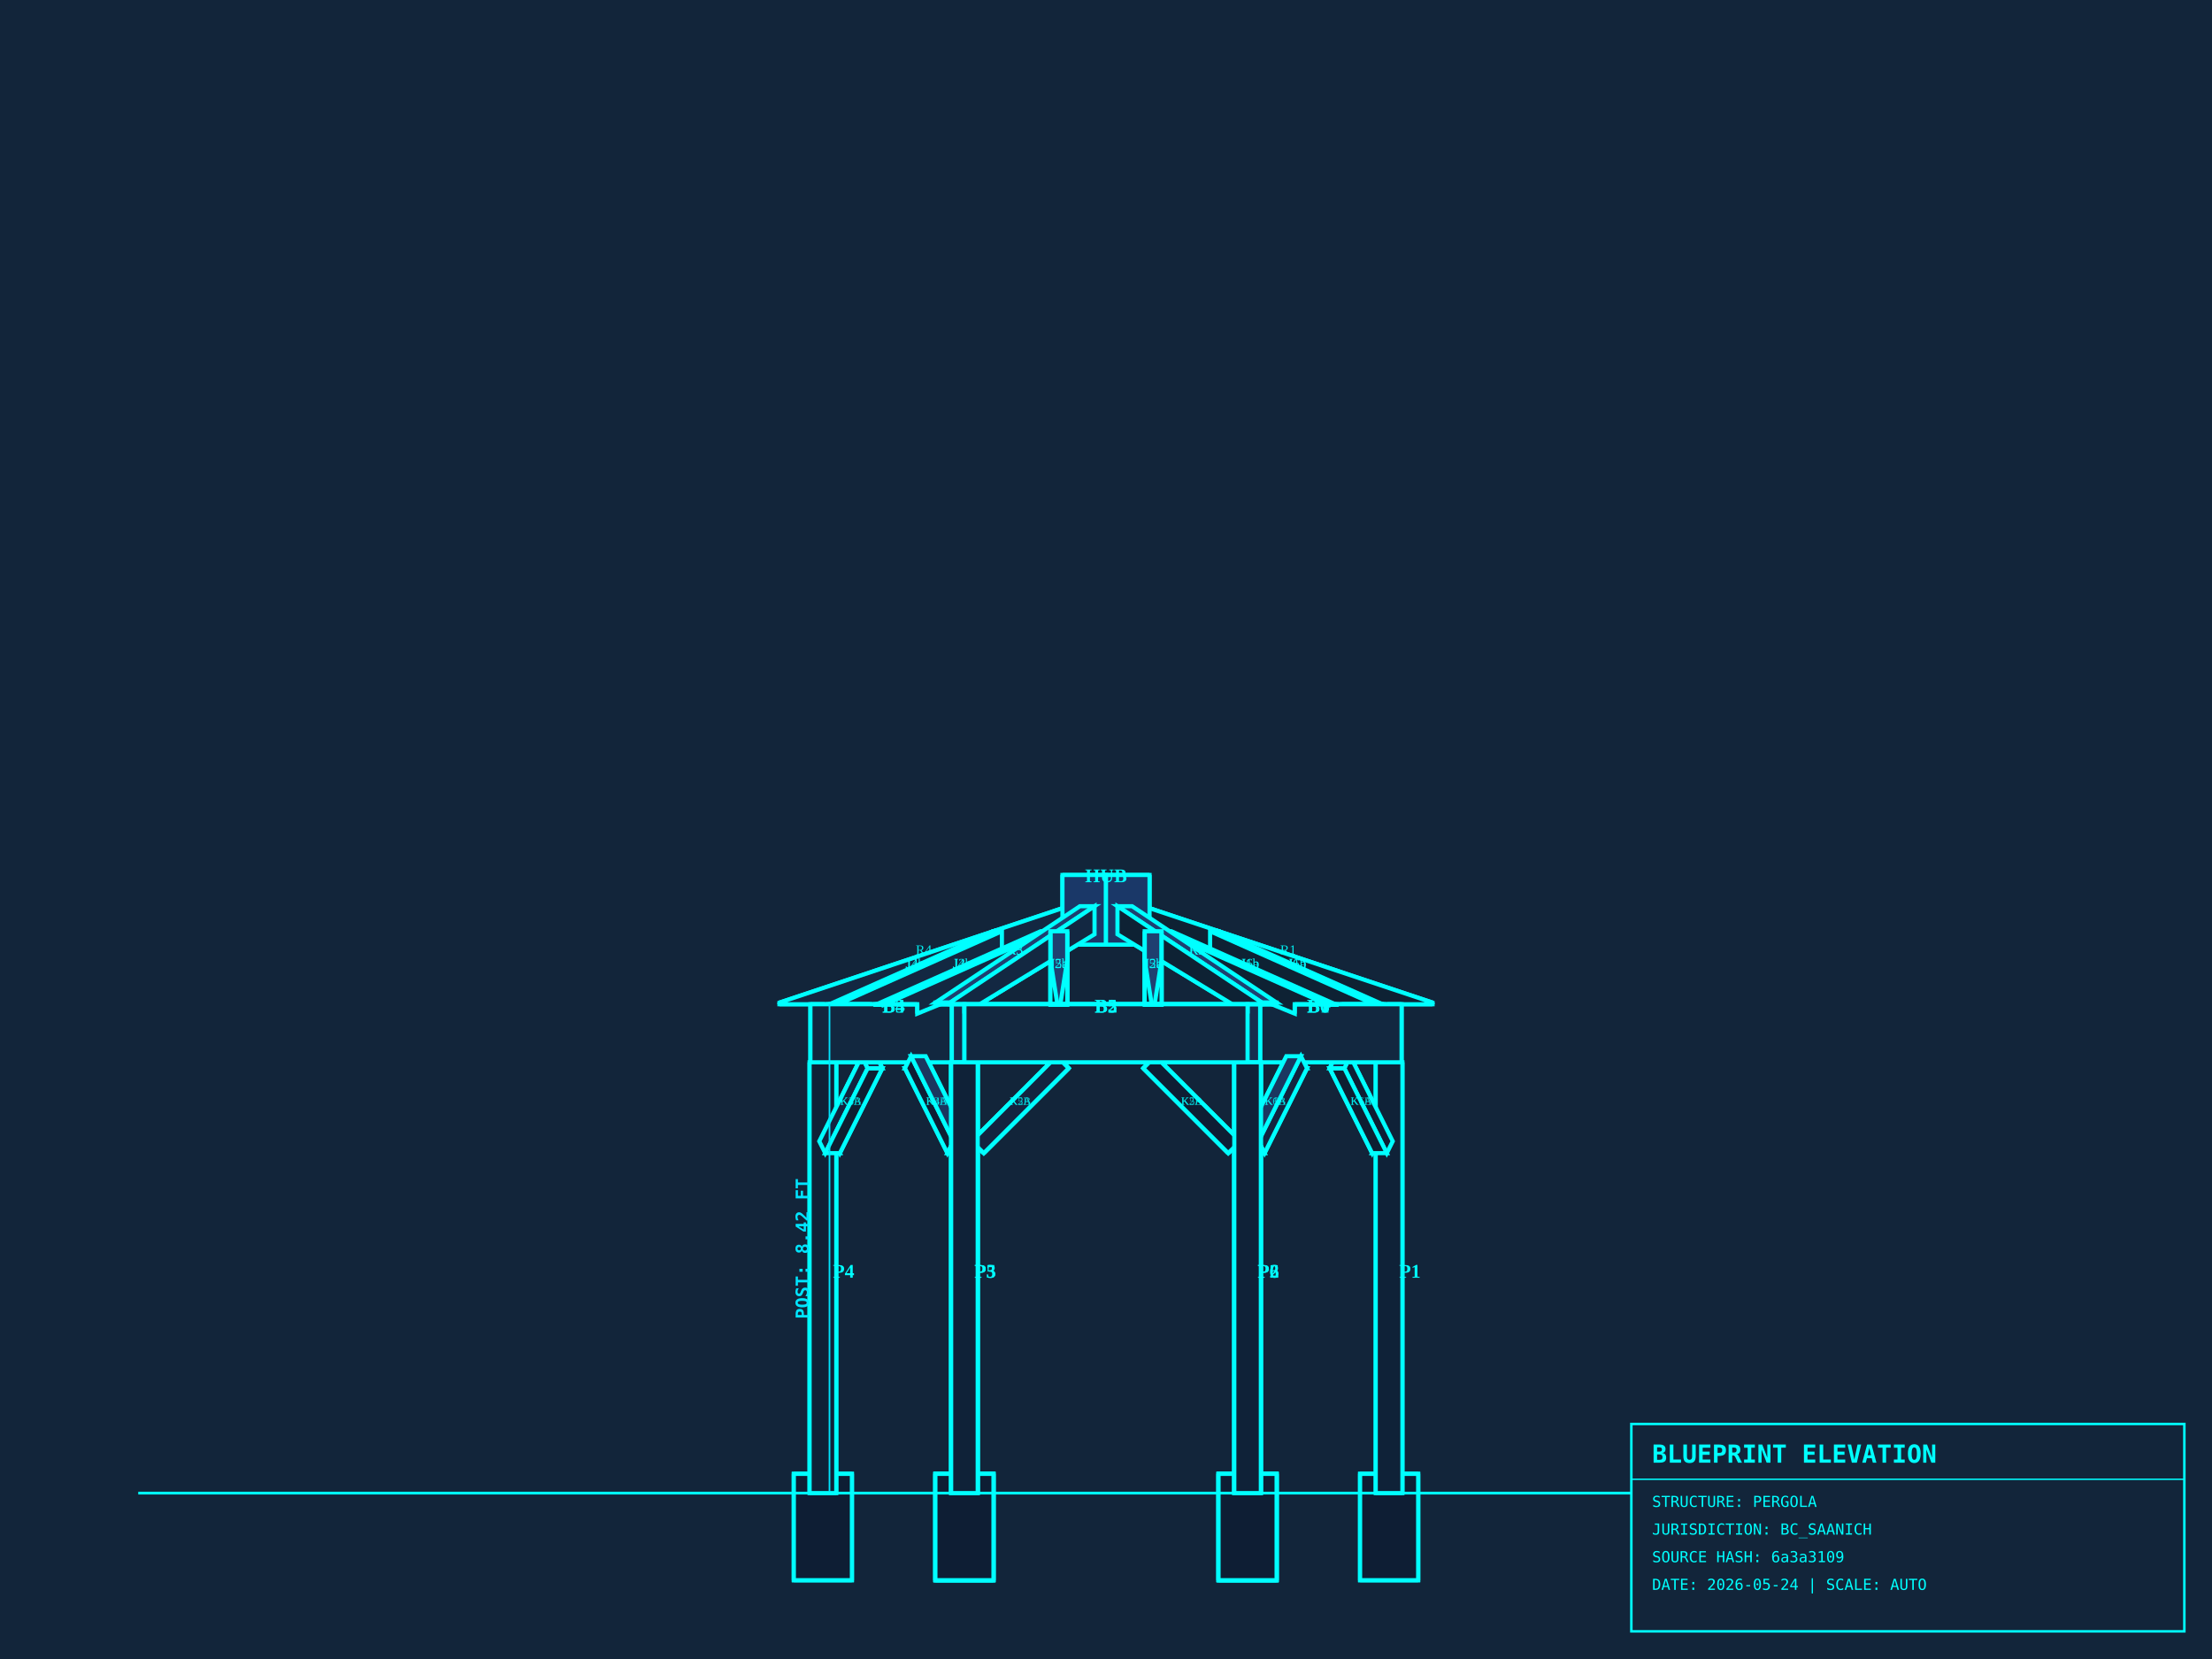
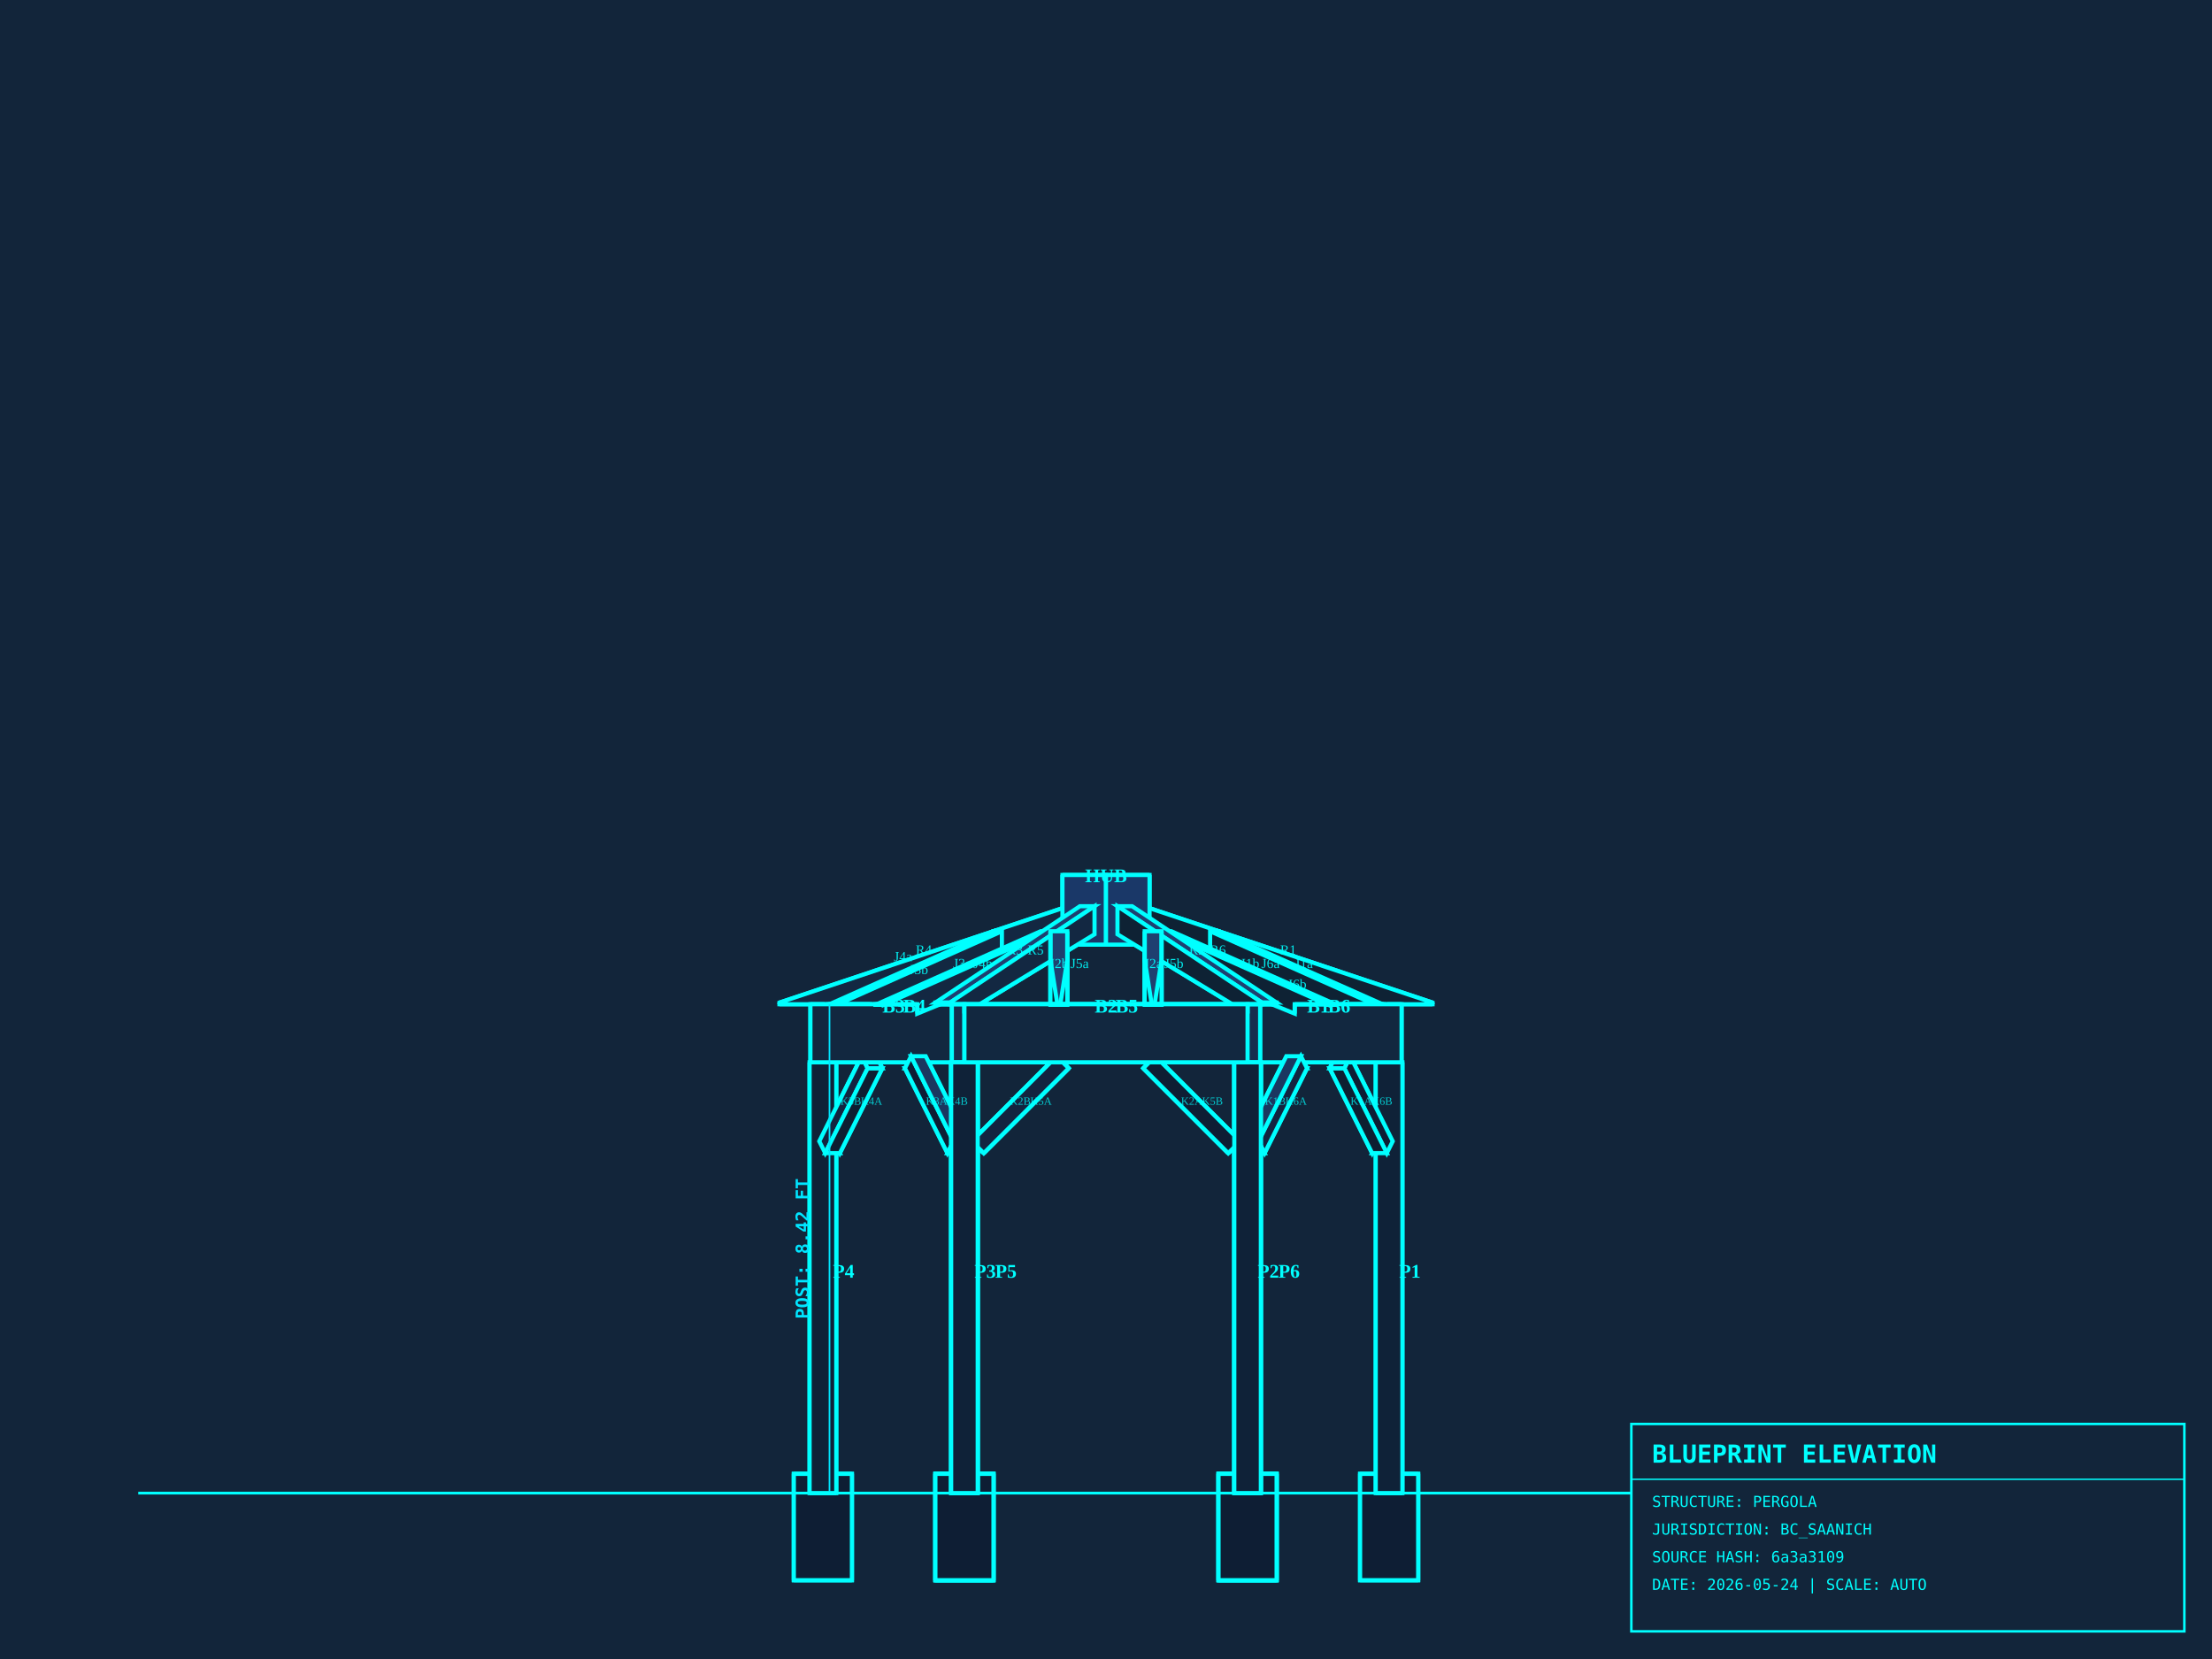
<svg xmlns="http://www.w3.org/2000/svg" viewBox="0 0 1600 1200" width="1600" height="1200">
  <rect width="100%" height="100%" fill="#12253a" />
  <polygon data-role="footing" data-id="FT2" points="923.4,1143.0 923.4,1066.1 881.4,1066.1 881.4,1143.0" fill="#122440" stroke="#00ffff" stroke-width="3.0" />
  <polygon data-role="footing" data-id="FT3" points="718.6,1143.0 718.6,1066.1 676.6,1066.1 676.6,1143.0" fill="#122440" stroke="#00ffff" stroke-width="3.0" />
  <polygon points="923.4,1143.0 881.4,1143.0 881.4,1143.0 923.4,1143.0" fill="#162c4e" stroke="#00ffff" stroke-width="3.0" />
  <polygon points="923.4,1066.1 923.4,1066.1 881.4,1066.1 881.4,1066.1" fill="#162c4e" stroke="#00ffff" stroke-width="3.0" />
  <polygon points="923.4,1143.0 923.4,1143.0 923.4,1066.1 923.4,1066.1" fill="#183050" stroke="#00ffff" stroke-width="3.0" />
  <polygon points="881.4,1143.0 881.4,1066.1 881.4,1066.1 881.4,1143.0" fill="#0d1e30" stroke="#00ffff" stroke-width="3.0" />
  <polygon points="718.6,1143.0 676.6,1143.0 676.6,1143.0 718.6,1143.0" fill="#162c4e" stroke="#00ffff" stroke-width="3.0" />
  <polygon points="718.6,1066.1 718.6,1066.1 676.6,1066.1 676.6,1066.1" fill="#162c4e" stroke="#00ffff" stroke-width="3.0" />
  <polygon points="718.6,1143.0 718.6,1143.0 718.6,1066.1 718.6,1066.1" fill="#183050" stroke="#00ffff" stroke-width="3.0" />
  <polygon points="676.6,1143.0 676.6,1066.1 676.6,1066.1 676.6,1143.0" fill="#0d1e30" stroke="#00ffff" stroke-width="3.0" />
  <polygon points="923.4,1143.0 881.4,1143.0 881.4,1066.1 923.4,1066.1" fill="#0e1e34" stroke="#00ffff" stroke-width="3.0" />
  <polygon points="718.6,1143.0 676.6,1143.0 676.6,1066.1 718.6,1066.1" fill="#0e1e34" stroke="#00ffff" stroke-width="3.0" />
  <polygon data-role="footing" data-id="FT1" points="1025.8,1143.0 1025.8,1066.1 983.8,1066.1 983.8,1143.0" fill="#122440" stroke="#00ffff" stroke-width="3.0" />
  <polygon data-role="footing" data-id="FT4" points="616.2,1143.0 616.2,1066.1 574.2,1066.1 574.2,1143.0" fill="#122440" stroke="#00ffff" stroke-width="3.0" />
  <polygon points="1025.8,1143.0 983.8,1143.0 983.8,1143.0 1025.8,1143.0" fill="#162c4e" stroke="#00ffff" stroke-width="3.0" />
  <polygon points="1025.8,1066.1 1025.8,1066.1 983.8,1066.1 983.8,1066.1" fill="#162c4e" stroke="#00ffff" stroke-width="3.0" />
  <polygon points="1025.8,1143.0 1025.8,1143.0 1025.8,1066.1 1025.8,1066.1" fill="#183050" stroke="#00ffff" stroke-width="3.0" />
  <polygon points="983.8,1143.0 983.8,1066.1 983.8,1066.1 983.8,1143.0" fill="#0d1e30" stroke="#00ffff" stroke-width="3.0" />
  <polygon points="616.2,1143.0 574.2,1143.0 574.2,1143.0 616.2,1143.0" fill="#162c4e" stroke="#00ffff" stroke-width="3.0" />
  <polygon points="616.2,1066.1 616.2,1066.1 574.2,1066.1 574.2,1066.1" fill="#162c4e" stroke="#00ffff" stroke-width="3.0" />
  <polygon points="616.2,1143.0 616.2,1143.0 616.2,1066.1 616.2,1066.1" fill="#183050" stroke="#00ffff" stroke-width="3.0" />
  <polygon points="574.2,1143.0 574.2,1066.1 574.2,1066.1 574.2,1143.0" fill="#0d1e30" stroke="#00ffff" stroke-width="3.0" />
  <polygon points="1025.8,1143.0 983.8,1143.0 983.8,1066.1 1025.8,1066.1" fill="#0e1e34" stroke="#00ffff" stroke-width="3.0" />
  <polygon points="616.2,1143.0 574.2,1143.0 574.2,1066.1 616.2,1066.1" fill="#0e1e34" stroke="#00ffff" stroke-width="3.0" />
  <polygon data-role="footing" data-id="FT5" points="718.6,1143.0 718.6,1066.1 676.6,1066.1 676.6,1143.0" fill="#122440" stroke="#00ffff" stroke-width="3.0" />
  <polygon data-role="footing" data-id="FT6" points="923.4,1143.0 923.4,1066.1 881.4,1066.1 881.4,1143.0" fill="#122440" stroke="#00ffff" stroke-width="3.0" />
  <polygon points="718.6,1143.0 676.6,1143.0 676.6,1143.0 718.6,1143.0" fill="#162c4e" stroke="#00ffff" stroke-width="3.0" />
  <polygon points="718.6,1066.1 718.6,1066.1 676.6,1066.1 676.6,1066.1" fill="#162c4e" stroke="#00ffff" stroke-width="3.0" />
  <polygon points="718.6,1143.0 718.6,1143.0 718.6,1066.1 718.6,1066.1" fill="#183050" stroke="#00ffff" stroke-width="3.0" />
  <polygon points="676.6,1143.0 676.6,1066.1 676.6,1066.1 676.6,1143.0" fill="#0d1e30" stroke="#00ffff" stroke-width="3.0" />
  <polygon points="923.4,1143.0 881.4,1143.0 881.4,1143.0 923.4,1143.0" fill="#162c4e" stroke="#00ffff" stroke-width="3.0" />
  <polygon points="923.4,1066.1 923.4,1066.1 881.4,1066.1 881.4,1066.1" fill="#162c4e" stroke="#00ffff" stroke-width="3.0" />
  <polygon points="923.4,1143.0 923.4,1143.0 923.4,1066.1 923.4,1066.1" fill="#183050" stroke="#00ffff" stroke-width="3.0" />
  <polygon points="881.4,1143.0 881.4,1066.1 881.4,1066.1 881.4,1143.0" fill="#0d1e30" stroke="#00ffff" stroke-width="3.0" />
  <polygon points="718.6,1143.0 676.6,1143.0 676.6,1066.1 718.6,1066.1" fill="#0e1e34" stroke="#00ffff" stroke-width="3.0" />
  <polygon points="923.4,1143.0 881.4,1143.0 881.4,1066.1 923.4,1066.1" fill="#0e1e34" stroke="#00ffff" stroke-width="3.0" />
  <polygon data-role="rafter" data-id="J2a" points="834.1,726.4 834.1,726.4 840.2,726.4 828.0,726.4" fill="#0e2032" stroke="#00ffff" stroke-width="3.0" />
  <polygon data-role="rafter" data-id="J2b" points="765.9,726.4 765.9,726.4 772.0,726.4 759.8,726.4" fill="#0e2032" stroke="#00ffff" stroke-width="3.0" />
  <polygon data-role="rafter" data-id="R2" points="902.4,726.4 902.4,726.4 923.4,726.4 912.8,726.4" fill="#0e2032" stroke="#00ffff" stroke-width="3.0" />
  <polygon data-role="rafter" data-id="R3" points="697.6,726.4 697.6,726.4 687.2,726.4 676.6,726.4" fill="#0e2032" stroke="#00ffff" stroke-width="3.0" />
  <polygon data-role="post" data-id="P2" points="912.0,1080.0 892.8,1080.0 892.8,1080.0 912.0,1080.0" fill="#1a3560" stroke="#00ffff" stroke-width="3.0" />
  <polygon points="912.0,768.4 912.0,768.4 892.8,768.4 892.8,768.4" fill="#1a3560" stroke="#00ffff" stroke-width="3.0" />
  <polygon points="912.0,1080.0 912.0,1080.0 912.0,768.4 912.0,768.4" fill="#1e4272" stroke="#00ffff" stroke-width="3.0" />
  <polygon points="892.8,1080.0 892.8,768.4 892.8,768.4 892.8,1080.0" fill="#0d1e30" stroke="#00ffff" stroke-width="3.0" />
  <polygon data-role="post" data-id="P3" points="707.2,1080.0 688.0,1080.0 688.0,1080.0 707.2,1080.0" fill="#1a3560" stroke="#00ffff" stroke-width="3.0" />
  <polygon points="707.2,768.4 707.2,768.4 688.0,768.4 688.0,768.4" fill="#1a3560" stroke="#00ffff" stroke-width="3.0" />
  <polygon points="707.2,1080.0 707.2,1080.0 707.2,768.4 707.2,768.4" fill="#1e4272" stroke="#00ffff" stroke-width="3.0" />
  <polygon points="688.0,1080.0 688.0,768.4 688.0,768.4 688.0,1080.0" fill="#0d1e30" stroke="#00ffff" stroke-width="3.0" />
  <polygon data-role="brace" data-id="K2A" points="897.1,825.5 888.4,834.1 888.4,834.1 897.1,825.5" fill="#162c4e" stroke="#00ffff" stroke-width="3.0" />
  <polygon points="835.7,764.0 835.7,764.0 827.0,772.7 827.0,772.7" fill="#162c4e" stroke="#00ffff" stroke-width="3.0" />
  <polygon points="897.1,825.5 897.1,825.5 835.7,764.0 835.7,764.0" fill="#1b3760" stroke="#00ffff" stroke-width="3.0" />
  <polygon points="888.4,834.1 827.0,772.7 827.0,772.7 888.4,834.1" fill="#0d1f32" stroke="#00ffff" stroke-width="3.0" />
  <polygon data-role="brace" data-id="K2B" points="702.9,825.5 711.6,834.1 711.6,834.1 702.9,825.5" fill="#162c4e" stroke="#00ffff" stroke-width="3.0" />
  <polygon points="764.3,764.0 764.3,764.0 773.0,772.7 773.0,772.7" fill="#162c4e" stroke="#00ffff" stroke-width="3.0" />
  <polygon points="702.9,825.5 702.9,825.5 764.3,764.0 764.3,764.0" fill="#1b3760" stroke="#00ffff" stroke-width="3.0" />
  <polygon points="711.6,834.1 773.0,772.7 773.0,772.7 711.6,834.1" fill="#0d1f32" stroke="#00ffff" stroke-width="3.0" />
  <polygon data-role="beam" data-id="B2" points="902.4,726.4 902.4,768.4 902.4,768.4 902.4,726.4" fill="#162e4e" stroke="#00ffff" stroke-width="3.0" />
  <polygon points="697.6,726.4 697.6,726.4 697.6,768.4 697.6,768.4" fill="#162e4e" stroke="#00ffff" stroke-width="3.0" />
  <polygon points="902.4,726.4 902.4,726.4 697.6,726.4 697.6,726.4" fill="#1d3e68" stroke="#00ffff" stroke-width="3.0" />
  <polygon points="902.4,768.4 697.6,768.4 697.6,768.4 902.4,768.4" fill="#0c1d2e" stroke="#00ffff" stroke-width="3.0" />
  <polygon points="897.1,825.5 888.4,834.1 827.0,772.7 835.7,764.0" fill="#0e1e34" stroke="#00ffff" stroke-width="3.0" />
  <polygon points="702.9,825.5 764.3,764.0 773.0,772.7 711.6,834.1" fill="#132440" stroke="#00ffff" stroke-width="3.0" />
  <polygon points="912.0,1080.0 892.8,1080.0 892.8,768.4 912.0,768.4" fill="#0f2238" stroke="#00ffff" stroke-width="3.0" />
  <polygon points="707.2,1080.0 688.0,1080.0 688.0,768.4 707.2,768.4" fill="#0f2238" stroke="#00ffff" stroke-width="3.0" />
  <polygon points="902.4,726.4 902.4,768.4 697.6,768.4 697.6,726.4" fill="#0d2035" stroke="#00ffff" stroke-width="3.0" />
  <polygon points="828.0,726.8 828.0,673.6 828.0,694.3 834.1,733.2 834.1,726.4 828.0,726.4" fill="#132842" stroke="#00ffff" stroke-width="3.0" />
  <polygon points="840.2,726.4 834.1,726.4 834.1,733.2 840.2,694.3 840.2,673.6 840.2,726.8" fill="#0e2234" stroke="#00ffff" stroke-width="3.0" />
  <polygon points="759.8,726.8 759.8,673.6 759.8,694.3 765.9,733.2 765.9,726.4 759.8,726.4" fill="#132842" stroke="#00ffff" stroke-width="3.0" />
  <polygon points="772.0,726.4 765.9,726.4 765.9,733.2 772.0,694.3 772.0,673.6 772.0,726.8" fill="#0e2234" stroke="#00ffff" stroke-width="3.0" />
  <polygon data-role="brace" data-id="K1B" points="899.7,825.5 930.4,764.0 934.8,772.7 904.0,834.1" fill="#132440" stroke="#00ffff" stroke-width="3.0" />
  <polygon data-role="brace" data-id="K3A" points="700.3,825.5 696.0,834.1 665.2,772.7 669.6,764.0" fill="#0e1e34" stroke="#00ffff" stroke-width="3.0" />
  <polygon points="904.0,834.1 934.8,772.7 945.4,772.7 914.7,834.1" fill="#0d1f32" stroke="#00ffff" stroke-width="3.0" />
  <polygon points="685.3,834.1 654.6,772.7 665.2,772.7 696.0,834.1" fill="#0d1f32" stroke="#00ffff" stroke-width="3.0" />
  <polygon points="923.4,726.4 902.4,726.4 902.4,733.1 818.9,675.8 818.9,655.5 923.4,725.2" fill="#0e2234" stroke="#00ffff" stroke-width="3.0" />
  <polygon points="676.6,725.2 781.1,655.5 781.1,675.8 697.6,733.1 697.6,726.4 676.6,726.4" fill="#132842" stroke="#00ffff" stroke-width="3.0" />
  <polygon data-role="rafter" data-id="J1b" points="936.5,726.4 936.5,726.4 966.8,726.4 960.7,726.4" fill="#0e2032" stroke="#00ffff" stroke-width="3.0" />
  <polygon data-role="rafter" data-id="J3a" points="663.5,726.4 663.5,726.4 639.3,726.4 633.2,726.4" fill="#0e2032" stroke="#00ffff" stroke-width="3.0" />
  <polygon points="828.0,694.3 840.2,694.3 834.1,733.2 834.1,733.2" fill="#0e2032" stroke="#00ffff" stroke-width="3.0" />
  <polygon points="759.8,694.3 772.0,694.3 765.9,733.2 765.9,733.2" fill="#0e2032" stroke="#00ffff" stroke-width="3.0" />
  <polygon points="930.4,764.0 941.0,764.0 945.4,772.7 934.8,772.7" fill="#162c4e" stroke="#00ffff" stroke-width="3.0" />
  <polygon points="659.0,764.0 669.6,764.0 665.2,772.7 654.6,772.7" fill="#162c4e" stroke="#00ffff" stroke-width="3.0" />
  <polygon points="966.8,726.4 936.5,726.4 936.5,733.2 847.3,694.3 847.3,673.6 966.8,726.8" fill="#0e2234" stroke="#00ffff" stroke-width="3.0" />
  <polygon points="633.2,726.8 752.7,673.6 752.7,694.3 663.5,733.2 663.5,726.4 633.2,726.4" fill="#132842" stroke="#00ffff" stroke-width="3.0" />
  <polygon points="808.3,675.8 818.9,675.8 902.4,733.1 902.4,733.1" fill="#0e2032" stroke="#00ffff" stroke-width="3.0" />
  <polygon points="781.1,675.8 791.7,675.8 697.6,733.1 697.6,733.1" fill="#0e2032" stroke="#00ffff" stroke-width="3.0" />
  <polygon points="841.1,694.3 847.3,694.3 936.5,733.2 936.5,733.2" fill="#0e2032" stroke="#00ffff" stroke-width="3.0" />
  <polygon points="752.7,694.3 758.9,694.3 663.5,733.2 663.5,733.2" fill="#0e2032" stroke="#00ffff" stroke-width="3.0" />
  <polygon data-role="beam" data-id="B1" points="1013.8,726.4 995.7,726.4 893.3,726.4 911.5,726.4" fill="#1d3e68" stroke="#00ffff" stroke-width="3.0" />
  <polygon points="1013.8,768.4 911.5,768.4 893.3,768.4 995.7,768.4" fill="#0c1d2e" stroke="#00ffff" stroke-width="3.0" />
  <polygon data-role="beam" data-id="B3" points="688.5,726.4 706.7,726.4 604.3,726.4 586.2,726.4" fill="#1d3e68" stroke="#00ffff" stroke-width="3.0" />
  <polygon points="688.5,768.4 586.2,768.4 604.3,768.4 706.7,768.4" fill="#0c1d2e" stroke="#00ffff" stroke-width="3.0" />
  <polygon points="995.7,726.4 995.7,768.4 893.3,768.4 893.3,726.4" fill="#0d2035" stroke="#00ffff" stroke-width="3.0" />
  <polygon points="706.7,726.4 706.7,768.4 604.3,768.4 604.3,726.4" fill="#0d2035" stroke="#00ffff" stroke-width="3.0" />
  <polygon points="828.0,673.6 840.2,673.6 840.2,694.3 828.0,694.3" fill="#172d4c" stroke="#00ffff" stroke-width="3.0" />
  <polygon points="759.8,673.6 772.0,673.6 772.0,694.3 759.8,694.3" fill="#172d4c" stroke="#00ffff" stroke-width="3.0" />
  <polygon data-role="rafter" data-id="J1a" points="970.6,726.4 970.6,726.4 1001.0,726.4 994.8,726.4" fill="#0e2032" stroke="#00ffff" stroke-width="3.0" />
  <polygon data-role="rafter" data-id="J3b" points="629.4,726.4 629.4,726.4 605.2,726.4 599.0,726.4" fill="#0e2032" stroke="#00ffff" stroke-width="3.0" />
  <polygon points="841.1,673.6 847.3,673.6 847.3,694.3 841.1,694.3" fill="#172d4c" stroke="#00ffff" stroke-width="3.0" />
  <polygon points="752.7,673.6 758.9,673.6 758.9,694.3 752.7,694.3" fill="#172d4c" stroke="#00ffff" stroke-width="3.0" />
  <polygon points="1001.0,726.4 970.6,726.4 970.6,733.2 881.4,694.3 881.4,673.6 1001.0,726.8" fill="#0e2234" stroke="#00ffff" stroke-width="3.0" />
  <polygon points="599.0,726.8 718.6,673.6 718.6,694.3 629.4,733.2 629.4,726.4 599.0,726.4" fill="#132842" stroke="#00ffff" stroke-width="3.0" />
  <polygon data-role="brace" data-id="K1A" points="996.8,825.5 992.5,834.1 961.8,772.7 966.1,764.0" fill="#0e1e34" stroke="#00ffff" stroke-width="3.0" />
  <polygon data-role="brace" data-id="K3B" points="603.2,825.5 633.9,764.0 638.2,772.7 607.5,834.1" fill="#132440" stroke="#00ffff" stroke-width="3.0" />
  <polygon points="875.3,694.3 881.4,694.3 970.6,733.2 970.6,733.2" fill="#0e2032" stroke="#00ffff" stroke-width="3.0" />
  <polygon points="718.6,694.3 724.7,694.3 629.4,733.2 629.4,733.2" fill="#0e2032" stroke="#00ffff" stroke-width="3.0" />
  <polygon points="1007.4,825.5 996.8,825.5 966.1,764.0 976.7,764.0" fill="#1b3760" stroke="#00ffff" stroke-width="3.0" />
  <polygon points="603.2,825.5 592.6,825.5 623.3,764.0 633.9,764.0" fill="#1b3760" stroke="#00ffff" stroke-width="3.0" />
  <polygon points="808.3,655.5 818.9,655.5 818.9,675.8 808.3,675.8" fill="#172d4c" stroke="#00ffff" stroke-width="3.0" />
  <polygon points="781.1,655.5 791.7,655.5 791.7,675.8 781.1,675.8" fill="#172d4c" stroke="#00ffff" stroke-width="3.0" />
  <polygon points="1007.4,825.5 1003.1,834.1 992.5,834.1 996.8,825.5" fill="#162c4e" stroke="#00ffff" stroke-width="3.0" />
  <polygon points="603.2,825.5 607.5,834.1 596.9,834.1 592.6,825.5" fill="#162c4e" stroke="#00ffff" stroke-width="3.0" />
  <polygon points="875.3,673.6 881.4,673.6 881.4,694.3 875.3,694.3" fill="#172d4c" stroke="#00ffff" stroke-width="3.0" />
  <polygon points="718.6,673.6 724.7,673.6 724.7,694.3 718.6,694.3" fill="#172d4c" stroke="#00ffff" stroke-width="3.0" />
  <polygon data-role="post" data-id="P1" points="1014.4,1080.0 995.1,1080.0 995.1,1080.0 1014.4,1080.0" fill="#1a3560" stroke="#00ffff" stroke-width="3.0" />
  <polygon points="1014.4,768.4 1014.4,768.4 995.1,768.4 995.1,768.4" fill="#1a3560" stroke="#00ffff" stroke-width="3.0" />
  <polygon points="1014.4,1080.0 1014.4,1080.0 1014.4,768.4 1014.4,768.4" fill="#1e4272" stroke="#00ffff" stroke-width="3.0" />
  <polygon points="995.1,1080.0 995.1,768.4 995.1,768.4 995.1,1080.0" fill="#0d1e30" stroke="#00ffff" stroke-width="3.0" />
  <polygon data-role="post" data-id="P4" points="604.9,1080.0 585.6,1080.0 585.6,1080.0 604.9,1080.0" fill="#1a3560" stroke="#00ffff" stroke-width="3.0" />
  <polygon points="604.9,768.4 604.9,768.4 585.6,768.4 585.6,768.4" fill="#1a3560" stroke="#00ffff" stroke-width="3.0" />
  <polygon points="604.9,1080.0 604.9,1080.0 604.9,768.4 604.9,768.4" fill="#1e4272" stroke="#00ffff" stroke-width="3.0" />
  <polygon points="585.6,1080.0 585.6,768.4 585.6,768.4 585.6,1080.0" fill="#0d1e30" stroke="#00ffff" stroke-width="3.0" />
  <polygon points="1013.8,726.4 1013.8,768.4 995.7,768.4 995.7,726.4" fill="#162e4e" stroke="#00ffff" stroke-width="3.0" />
  <polygon points="586.2,726.4 604.3,726.4 604.3,768.4 586.2,768.4" fill="#162e4e" stroke="#00ffff" stroke-width="3.0" />
  <polygon data-role="rafter" data-id="R1" points="1036.2,725.2 1036.2,725.2 827.3,655.5 827.3,655.5" fill="#1f4070" stroke="#00ffff" stroke-width="3.0" />
  <polygon points="827.3,655.5 827.3,655.5 827.3,675.8 827.3,675.8" fill="#172d4c" stroke="#00ffff" stroke-width="3.0" />
  <polygon points="827.3,675.8 827.3,675.8 1004.8,733.1 1004.8,733.1" fill="#0e2032" stroke="#00ffff" stroke-width="3.0" />
  <polygon points="1004.8,733.1 1004.8,733.1 1004.8,726.4 1004.8,726.4" fill="#132842" stroke="#00ffff" stroke-width="3.0" />
  <polygon points="1004.8,726.4 1004.8,726.4 1036.2,726.4 1036.2,726.4" fill="#0e2032" stroke="#00ffff" stroke-width="3.0" />
  <polygon points="1036.2,726.4 1036.2,726.4 1036.2,725.2 1036.2,725.2" fill="#172d4c" stroke="#00ffff" stroke-width="3.0" />
  <polygon data-role="rafter" data-id="R4" points="563.8,725.2 563.8,725.2 772.7,655.5 772.7,655.5" fill="#1f4070" stroke="#00ffff" stroke-width="3.0" />
  <polygon points="772.7,655.5 772.7,655.5 772.7,675.8 772.7,675.8" fill="#172d4c" stroke="#00ffff" stroke-width="3.0" />
  <polygon points="772.7,675.8 772.7,675.8 595.2,733.1 595.2,733.1" fill="#0e2032" stroke="#00ffff" stroke-width="3.0" />
  <polygon points="595.2,733.1 595.2,733.1 595.2,726.4 595.2,726.4" fill="#132842" stroke="#00ffff" stroke-width="3.0" />
  <polygon points="595.2,726.4 595.2,726.4 563.8,726.4 563.8,726.4" fill="#0e2032" stroke="#00ffff" stroke-width="3.0" />
  <polygon points="563.8,726.4 563.8,726.4 563.8,725.2 563.8,725.2" fill="#172d4c" stroke="#00ffff" stroke-width="3.0" />
  <polygon data-role="hub" data-id="HUB" points="768.5,683.3 768.5,683.3 768.5,632.9 768.5,632.9" fill="#1a3868" stroke="#00ffff" stroke-width="3.0" />
  <polygon points="831.5,632.9 831.5,632.9 800.0,632.9 768.5,632.9 768.5,632.9 800.0,632.9" fill="#204878" stroke="#00ffff" stroke-width="3.0" />
  <polygon points="800.0,683.3 768.5,683.3 768.5,683.3 800.0,683.3 831.5,683.3 831.5,683.3" fill="#0e2035" stroke="#00ffff" stroke-width="3.0" />
  <polygon points="831.5,683.3 831.5,683.3 831.5,632.9 831.5,632.9" fill="#1a3868" stroke="#00ffff" stroke-width="3.0" />
  <polygon points="1036.2,726.4 1004.8,726.4 1004.8,733.1 827.3,675.8 827.3,655.5 1036.2,725.2" fill="#0e2234" stroke="#00ffff" stroke-width="3.0" />
  <polygon points="563.8,725.2 772.7,655.5 772.7,675.8 595.2,733.1 595.2,726.4 563.8,726.4" fill="#132842" stroke="#00ffff" stroke-width="3.0" />
  <polygon points="1014.4,1080.0 995.1,1080.0 995.1,768.4 1014.4,768.4" fill="#0f2238" stroke="#00ffff" stroke-width="3.0" />
  <polygon points="604.9,1080.0 585.6,1080.0 585.6,768.4 604.9,768.4" fill="#0f2238" stroke="#00ffff" stroke-width="3.0" />
  <polygon points="768.5,683.3 800.0,683.3 800.0,632.9 768.5,632.9" fill="#1a3868" stroke="#00ffff" stroke-width="3.0" />
  <polygon points="800.0,683.3 831.5,683.3 831.5,632.9 800.0,632.9" fill="#1a3868" stroke="#00ffff" stroke-width="3.0" />
  <polygon data-role="brace" data-id="K4A" points="592.6,825.5 623.3,764.0 627.6,772.7 596.9,834.1" fill="#132440" stroke="#00ffff" stroke-width="3.0" />
  <polygon data-role="brace" data-id="K6B" points="1007.4,825.5 1003.1,834.1 972.4,772.7 976.7,764.0" fill="#0e1e34" stroke="#00ffff" stroke-width="3.0" />
  <polygon points="596.9,834.1 627.6,772.7 638.2,772.7 607.5,834.1" fill="#0d1f32" stroke="#00ffff" stroke-width="3.0" />
  <polygon points="992.5,834.1 961.8,772.7 972.4,772.7 1003.1,834.1" fill="#0d1f32" stroke="#00ffff" stroke-width="3.0" />
  <polygon data-role="rafter" data-id="J4a" points="605.2,726.8 599.0,726.8 718.6,673.6 724.7,673.6" fill="#1f4070" stroke="#00ffff" stroke-width="3.0" />
  <polygon data-role="rafter" data-id="J6b" points="1001.0,726.8 994.8,726.8 875.3,673.6 881.4,673.6" fill="#1f4070" stroke="#00ffff" stroke-width="3.0" />
  <polygon points="605.2,726.8 724.7,673.6 724.7,694.3 629.4,733.2 629.4,726.4 605.2,726.4" fill="#132842" stroke="#00ffff" stroke-width="3.0" />
  <polygon points="994.8,726.4 970.6,726.4 970.6,733.2 875.3,694.3 875.3,673.6 994.8,726.8" fill="#0e2234" stroke="#00ffff" stroke-width="3.0" />
  <polygon points="629.4,733.2 629.4,733.2 629.4,726.4 629.4,726.4" fill="#132842" stroke="#00ffff" stroke-width="3.0" />
  <polygon points="970.6,733.2 970.6,733.2 970.6,726.4 970.6,726.4" fill="#132842" stroke="#00ffff" stroke-width="3.0" />
  <polygon points="623.3,764.0 633.9,764.0 638.2,772.7 627.6,772.7" fill="#162c4e" stroke="#00ffff" stroke-width="3.0" />
  <polygon points="966.1,764.0 976.7,764.0 972.4,772.7 961.8,772.7" fill="#162c4e" stroke="#00ffff" stroke-width="3.0" />
  <polygon points="629.4,726.4 629.4,726.4 599.0,726.4 605.2,726.4" fill="#0e2032" stroke="#00ffff" stroke-width="3.0" />
  <polygon points="970.6,726.4 970.6,726.4 994.8,726.4 1001.0,726.4" fill="#0e2032" stroke="#00ffff" stroke-width="3.0" />
  <polygon points="605.2,726.4 599.0,726.4 599.0,726.8 605.2,726.8" fill="#172d4c" stroke="#00ffff" stroke-width="3.0" />
  <polygon points="1001.0,726.4 994.8,726.4 994.8,726.8 1001.0,726.8" fill="#172d4c" stroke="#00ffff" stroke-width="3.0" />
  <polygon data-role="beam" data-id="B4" points="586.2,726.4 604.3,726.4 706.7,726.4 688.5,726.4" fill="#1d3e68" stroke="#00ffff" stroke-width="3.0" />
  <polygon points="586.2,768.4 688.5,768.4 706.7,768.4 604.3,768.4" fill="#0c1d2e" stroke="#00ffff" stroke-width="3.0" />
  <polygon data-role="beam" data-id="B6" points="911.5,726.4 893.3,726.4 995.7,726.4 1013.8,726.4" fill="#1d3e68" stroke="#00ffff" stroke-width="3.0" />
  <polygon points="911.5,768.4 1013.8,768.4 995.7,768.4 893.3,768.4" fill="#0c1d2e" stroke="#00ffff" stroke-width="3.0" />
  <polygon points="586.2,726.4 688.5,726.4 688.5,768.4 586.2,768.4" fill="#122840" stroke="#00ffff" stroke-width="3.0" />
  <polygon points="911.5,726.4 1013.8,726.4 1013.8,768.4 911.5,768.4" fill="#122840" stroke="#00ffff" stroke-width="3.0" />
  <polygon data-role="rafter" data-id="J4b" points="639.3,726.8 633.2,726.8 752.7,673.6 758.9,673.6" fill="#1f4070" stroke="#00ffff" stroke-width="3.0" />
  <polygon data-role="rafter" data-id="J6a" points="966.8,726.8 960.7,726.8 841.1,673.6 847.3,673.6" fill="#1f4070" stroke="#00ffff" stroke-width="3.0" />
  <polygon points="639.3,726.8 758.9,673.6 758.9,694.3 663.5,733.2 663.5,726.4 639.3,726.4" fill="#132842" stroke="#00ffff" stroke-width="3.0" />
  <polygon points="960.7,726.4 936.5,726.4 936.5,733.2 841.1,694.3 841.1,673.6 960.7,726.8" fill="#0e2234" stroke="#00ffff" stroke-width="3.0" />
  <polygon data-role="rafter" data-id="R5" points="687.2,725.2 676.6,725.2 781.1,655.5 791.7,655.5" fill="#1f4070" stroke="#00ffff" stroke-width="3.0" />
  <polygon data-role="rafter" data-id="R6" points="923.4,725.2 912.8,725.2 808.3,655.5 818.9,655.5" fill="#1f4070" stroke="#00ffff" stroke-width="3.0" />
  <polygon points="663.5,733.2 663.5,733.2 663.5,726.4 663.5,726.4" fill="#132842" stroke="#00ffff" stroke-width="3.0" />
  <polygon points="936.5,733.2 936.5,733.2 936.5,726.4 936.5,726.4" fill="#132842" stroke="#00ffff" stroke-width="3.0" />
  <polygon points="663.5,726.4 663.5,726.4 633.2,726.4 639.3,726.4" fill="#0e2032" stroke="#00ffff" stroke-width="3.0" />
  <polygon points="936.5,726.4 936.5,726.4 960.7,726.4 966.8,726.4" fill="#0e2032" stroke="#00ffff" stroke-width="3.0" />
  <polygon points="639.3,726.4 633.2,726.4 633.2,726.8 639.3,726.8" fill="#172d4c" stroke="#00ffff" stroke-width="3.0" />
  <polygon points="966.8,726.4 960.7,726.4 960.7,726.8 966.8,726.8" fill="#172d4c" stroke="#00ffff" stroke-width="3.0" />
  <polygon points="687.2,725.2 791.7,655.5 791.7,675.8 697.6,733.1 697.6,726.4 687.2,726.4" fill="#132842" stroke="#00ffff" stroke-width="3.0" />
  <polygon points="912.8,726.4 902.4,726.4 902.4,733.1 808.3,675.8 808.3,655.5 912.8,725.2" fill="#0e2234" stroke="#00ffff" stroke-width="3.0" />
  <polygon data-role="rafter" data-id="J5a" points="772.0,726.8 759.8,726.8 759.8,673.6 772.0,673.6" fill="#1f4070" stroke="#00ffff" stroke-width="3.0" />
  <polygon data-role="rafter" data-id="J5b" points="840.2,726.8 828.0,726.8 828.0,673.6 840.2,673.6" fill="#1f4070" stroke="#00ffff" stroke-width="3.0" />
  <polygon data-role="brace" data-id="K4B" points="689.7,825.5 685.3,834.1 654.6,772.7 659.0,764.0" fill="#0e1e34" stroke="#00ffff" stroke-width="3.0" />
  <polygon data-role="brace" data-id="K6A" points="910.3,825.5 941.0,764.0 945.4,772.7 914.7,834.1" fill="#132440" stroke="#00ffff" stroke-width="3.0" />
  <polygon points="700.3,825.5 689.7,825.5 659.0,764.0 669.6,764.0" fill="#1b3760" stroke="#00ffff" stroke-width="3.0" />
  <polygon points="910.3,825.5 899.7,825.5 930.4,764.0 941.0,764.0" fill="#1b3760" stroke="#00ffff" stroke-width="3.0" />
  <polygon points="772.0,726.8 772.0,673.6 772.0,694.3 765.9,733.2 765.9,726.4 772.0,726.4" fill="#132842" stroke="#00ffff" stroke-width="3.0" />
  <polygon points="759.8,726.4 765.9,726.4 765.9,733.2 759.8,694.3 759.8,673.6 759.8,726.8" fill="#0e2234" stroke="#00ffff" stroke-width="3.0" />
  <polygon points="840.2,726.8 840.2,673.6 840.2,694.3 834.1,733.2 834.1,726.4 840.2,726.4" fill="#132842" stroke="#00ffff" stroke-width="3.0" />
  <polygon points="828.0,726.4 834.1,726.4 834.1,733.2 828.0,694.3 828.0,673.6 828.0,726.8" fill="#0e2234" stroke="#00ffff" stroke-width="3.0" />
  <polygon points="700.3,825.5 696.0,834.1 685.3,834.1 689.7,825.5" fill="#162c4e" stroke="#00ffff" stroke-width="3.0" />
  <polygon points="910.3,825.5 914.7,834.1 904.0,834.1 899.7,825.5" fill="#162c4e" stroke="#00ffff" stroke-width="3.0" />
  <polygon data-role="post" data-id="P5" points="707.2,1080.0 688.0,1080.0 688.0,1080.0 707.2,1080.0" fill="#1a3560" stroke="#00ffff" stroke-width="3.0" />
  <polygon points="707.2,768.4 707.2,768.4 688.0,768.4 688.0,768.4" fill="#1a3560" stroke="#00ffff" stroke-width="3.0" />
  <polygon points="707.2,1080.0 707.2,1080.0 707.2,768.4 707.2,768.4" fill="#1e4272" stroke="#00ffff" stroke-width="3.0" />
  <polygon points="688.0,1080.0 688.0,768.4 688.0,768.4 688.0,1080.0" fill="#0d1e30" stroke="#00ffff" stroke-width="3.0" />
  <polygon data-role="post" data-id="P6" points="912.0,1080.0 892.8,1080.0 892.8,1080.0 912.0,1080.0" fill="#1a3560" stroke="#00ffff" stroke-width="3.0" />
  <polygon points="912.0,768.4 912.0,768.4 892.8,768.4 892.8,768.4" fill="#1a3560" stroke="#00ffff" stroke-width="3.0" />
  <polygon points="912.0,1080.0 912.0,1080.0 912.0,768.4 912.0,768.4" fill="#1e4272" stroke="#00ffff" stroke-width="3.0" />
  <polygon points="892.8,1080.0 892.8,768.4 892.8,768.4 892.8,1080.0" fill="#0d1e30" stroke="#00ffff" stroke-width="3.0" />
  <polygon data-role="brace" data-id="K5A" points="702.9,825.5 711.6,834.1 711.6,834.1 702.9,825.5" fill="#162c4e" stroke="#00ffff" stroke-width="3.0" />
  <polygon points="764.3,764.0 764.3,764.0 773.0,772.7 773.0,772.7" fill="#162c4e" stroke="#00ffff" stroke-width="3.0" />
  <polygon points="702.9,825.5 702.9,825.5 764.3,764.0 764.3,764.0" fill="#1b3760" stroke="#00ffff" stroke-width="3.0" />
  <polygon points="711.6,834.1 773.0,772.7 773.0,772.7 711.6,834.1" fill="#0d1f32" stroke="#00ffff" stroke-width="3.0" />
  <polygon data-role="brace" data-id="K5B" points="897.1,825.5 888.4,834.1 888.4,834.1 897.1,825.5" fill="#162c4e" stroke="#00ffff" stroke-width="3.0" />
  <polygon points="835.7,764.0 835.7,764.0 827.0,772.7 827.0,772.7" fill="#162c4e" stroke="#00ffff" stroke-width="3.0" />
  <polygon points="897.1,825.5 897.1,825.5 835.7,764.0 835.7,764.0" fill="#1b3760" stroke="#00ffff" stroke-width="3.0" />
  <polygon points="888.4,834.1 827.0,772.7 827.0,772.7 888.4,834.1" fill="#0d1f32" stroke="#00ffff" stroke-width="3.0" />
  <polygon points="688.5,726.4 706.7,726.4 706.7,768.4 688.5,768.4" fill="#162e4e" stroke="#00ffff" stroke-width="3.0" />
  <polygon data-role="beam" data-id="B5" points="697.6,726.4 697.6,768.4 697.6,768.4 697.6,726.4" fill="#162e4e" stroke="#00ffff" stroke-width="3.0" />
  <polygon points="902.4,726.4 902.4,726.4 902.4,768.4 902.4,768.4" fill="#162e4e" stroke="#00ffff" stroke-width="3.0" />
  <polygon points="697.6,726.4 697.6,726.4 902.4,726.4 902.4,726.4" fill="#1d3e68" stroke="#00ffff" stroke-width="3.0" />
  <polygon points="697.6,768.4 902.4,768.4 902.4,768.4 697.6,768.4" fill="#0c1d2e" stroke="#00ffff" stroke-width="3.0" />
  <polygon points="911.5,726.4 911.5,768.4 893.3,768.4 893.3,726.4" fill="#162e4e" stroke="#00ffff" stroke-width="3.0" />
  <polygon points="697.6,733.1 697.6,733.1 697.6,726.4 697.6,726.4" fill="#132842" stroke="#00ffff" stroke-width="3.0" />
  <polygon points="902.4,733.1 902.4,733.1 902.4,726.4 902.4,726.4" fill="#132842" stroke="#00ffff" stroke-width="3.0" />
  <polygon points="765.9,733.2 765.9,733.2 765.9,726.4 765.9,726.4" fill="#132842" stroke="#00ffff" stroke-width="3.0" />
  <polygon points="834.1,733.2 834.1,733.2 834.1,726.4 834.1,726.4" fill="#132842" stroke="#00ffff" stroke-width="3.0" />
  <polygon points="702.9,825.5 764.3,764.0 773.0,772.7 711.6,834.1" fill="#132440" stroke="#00ffff" stroke-width="3.0" />
  <polygon points="897.1,825.5 888.4,834.1 827.0,772.7 835.7,764.0" fill="#0e1e34" stroke="#00ffff" stroke-width="3.0" />
  <polygon points="707.2,1080.0 688.0,1080.0 688.0,768.4 707.2,768.4" fill="#0f2238" stroke="#00ffff" stroke-width="3.0" />
  <polygon points="912.0,1080.0 892.8,1080.0 892.8,768.4 912.0,768.4" fill="#0f2238" stroke="#00ffff" stroke-width="3.0" />
  <polygon points="697.6,726.4 902.4,726.4 902.4,768.4 697.6,768.4" fill="#122840" stroke="#00ffff" stroke-width="3.0" />
  <polygon points="697.6,726.4 697.6,726.4 676.6,726.4 687.2,726.4" fill="#0e2032" stroke="#00ffff" stroke-width="3.0" />
  <polygon points="902.4,726.4 902.4,726.4 912.8,726.4 923.4,726.4" fill="#0e2032" stroke="#00ffff" stroke-width="3.0" />
  <polygon points="765.9,726.4 765.9,726.4 759.8,726.4 772.0,726.4" fill="#0e2032" stroke="#00ffff" stroke-width="3.0" />
  <polygon points="834.1,726.4 834.1,726.4 828.0,726.4 840.2,726.4" fill="#0e2032" stroke="#00ffff" stroke-width="3.0" />
  <polygon points="687.2,726.4 676.6,726.4 676.6,725.2 687.2,725.2" fill="#172d4c" stroke="#00ffff" stroke-width="3.0" />
  <polygon points="923.4,726.4 912.8,726.4 912.8,725.2 923.4,725.2" fill="#172d4c" stroke="#00ffff" stroke-width="3.0" />
  <polygon points="772.0,726.4 759.8,726.4 759.8,726.8 772.0,726.8" fill="#172d4c" stroke="#00ffff" stroke-width="3.0" />
  <polygon points="840.2,726.4 828.0,726.4 828.0,726.8 840.2,726.8" fill="#172d4c" stroke="#00ffff" stroke-width="3.0" />
  <g id="annotation-labels-layer">
    <text x="1019.8" y="924.2" text-anchor="middle" font-size="14" font-weight="bold" fill="#00ffff" opacity="1.0" data-label="P1">P1</text>
    <text x="917.4" y="924.2" text-anchor="middle" font-size="14" font-weight="bold" fill="#00ffff" opacity="1.0" data-label="P2">P2</text>
    <text x="712.6" y="924.2" text-anchor="middle" font-size="14" font-weight="bold" fill="#00ffff" opacity="1.0" data-label="P3">P3</text>
    <text x="610.2" y="924.2" text-anchor="middle" font-size="14" font-weight="bold" fill="#00ffff" opacity="1.0" data-label="P4">P4</text>
-     <text x="712.6" y="924.2" text-anchor="middle" font-size="14" font-weight="bold" fill="#00ffff" opacity="1.0" data-label="P5">P5</text>
-     <text x="917.4" y="924.2" text-anchor="middle" font-size="14" font-weight="bold" fill="#00ffff" opacity="1.0" data-label="P6">P6</text>
+     <text x="727.6" y="924.2" text-anchor="middle" font-size="14" font-weight="bold" fill="#00ffff" opacity="1.0" data-label="P5">P5</text>
+     <text x="932.4" y="924.2" text-anchor="middle" font-size="14" font-weight="bold" fill="#00ffff" opacity="1.0" data-label="P6">P6</text>
    <text x="953.6" y="732.4" text-anchor="middle" font-size="14" font-weight="bold" fill="#00ffff" opacity="1.0" data-label="B1">B1</text>
    <text x="800.0" y="732.4" text-anchor="middle" font-size="14" font-weight="bold" fill="#00ffff" opacity="1.0" data-label="B2">B2</text>
    <text x="646.4" y="732.4" text-anchor="middle" font-size="14" font-weight="bold" fill="#00ffff" opacity="1.0" data-label="B3">B3</text>
-     <text x="646.4" y="732.4" text-anchor="middle" font-size="14" font-weight="bold" fill="#00ffff" opacity="1.0" data-label="B4">B4</text>
-     <text x="800.0" y="732.4" text-anchor="middle" font-size="14" font-weight="bold" fill="#00ffff" opacity="1.0" data-label="B5">B5</text>
-     <text x="953.6" y="732.4" text-anchor="middle" font-size="14" font-weight="bold" fill="#00ffff" opacity="1.0" data-label="B6">B6</text>
+     <text x="661.4" y="732.4" text-anchor="middle" font-size="14" font-weight="bold" fill="#00ffff" opacity="1.0" data-label="B4">B4</text>
+     <text x="815.0" y="732.4" text-anchor="middle" font-size="14" font-weight="bold" fill="#00ffff" opacity="1.0" data-label="B5">B5</text>
+     <text x="968.6" y="732.4" text-anchor="middle" font-size="14" font-weight="bold" fill="#00ffff" opacity="1.0" data-label="B6">B6</text>
    <text x="984.6" y="799.1" text-anchor="middle" font-size="8" font-weight="normal" fill="#00ffff" opacity="0.75" data-label="K1A">K1A</text>
    <text x="922.5" y="799.1" text-anchor="middle" font-size="8" font-weight="normal" fill="#00ffff" opacity="0.75" data-label="K1B">K1B</text>
    <text x="862.0" y="799.1" text-anchor="middle" font-size="8" font-weight="normal" fill="#00ffff" opacity="0.75" data-label="K2A">K2A</text>
    <text x="738.0" y="799.1" text-anchor="middle" font-size="8" font-weight="normal" fill="#00ffff" opacity="0.75" data-label="K2B">K2B</text>
    <text x="677.5" y="799.1" text-anchor="middle" font-size="8" font-weight="normal" fill="#00ffff" opacity="0.75" data-label="K3A">K3A</text>
    <text x="615.4" y="799.1" text-anchor="middle" font-size="8" font-weight="normal" fill="#00ffff" opacity="0.75" data-label="K3B">K3B</text>
-     <text x="615.4" y="799.1" text-anchor="middle" font-size="8" font-weight="normal" fill="#00ffff" opacity="0.75" data-label="K4A">K4A</text>
-     <text x="677.5" y="799.1" text-anchor="middle" font-size="8" font-weight="normal" fill="#00ffff" opacity="0.75" data-label="K4B">K4B</text>
-     <text x="738.0" y="799.1" text-anchor="middle" font-size="8" font-weight="normal" fill="#00ffff" opacity="0.75" data-label="K5A">K5A</text>
-     <text x="862.0" y="799.1" text-anchor="middle" font-size="8" font-weight="normal" fill="#00ffff" opacity="0.75" data-label="K5B">K5B</text>
-     <text x="922.5" y="799.1" text-anchor="middle" font-size="8" font-weight="normal" fill="#00ffff" opacity="0.75" data-label="K6A">K6A</text>
-     <text x="984.6" y="799.1" text-anchor="middle" font-size="8" font-weight="normal" fill="#00ffff" opacity="0.75" data-label="K6B">K6B</text>
+     <text x="630.4" y="799.1" text-anchor="middle" font-size="8" font-weight="normal" fill="#00ffff" opacity="0.75" data-label="K4A">K4A</text>
+     <text x="692.5" y="799.1" text-anchor="middle" font-size="8" font-weight="normal" fill="#00ffff" opacity="0.75" data-label="K4B">K4B</text>
+     <text x="753.0" y="799.1" text-anchor="middle" font-size="8" font-weight="normal" fill="#00ffff" opacity="0.75" data-label="K5A">K5A</text>
+     <text x="877.0" y="799.1" text-anchor="middle" font-size="8" font-weight="normal" fill="#00ffff" opacity="0.75" data-label="K5B">K5B</text>
+     <text x="937.5" y="799.1" text-anchor="middle" font-size="8" font-weight="normal" fill="#00ffff" opacity="0.75" data-label="K6A">K6A</text>
+     <text x="999.6" y="799.1" text-anchor="middle" font-size="8" font-weight="normal" fill="#00ffff" opacity="0.75" data-label="K6B">K6B</text>
    <text x="931.8" y="690.4" text-anchor="middle" font-size="10" font-weight="normal" fill="#00ffff" opacity="0.9" data-label="R1">R1</text>
    <text x="865.9" y="690.4" text-anchor="middle" font-size="10" font-weight="normal" fill="#00ffff" opacity="0.9" data-label="R2">R2</text>
    <text x="734.1" y="690.4" text-anchor="middle" font-size="10" font-weight="normal" fill="#00ffff" opacity="0.9" data-label="R3">R3</text>
    <text x="668.2" y="690.4" text-anchor="middle" font-size="10" font-weight="normal" fill="#00ffff" opacity="0.9" data-label="R4">R4</text>
-     <text x="734.1" y="690.4" text-anchor="middle" font-size="10" font-weight="normal" fill="#00ffff" opacity="0.9" data-label="R5">R5</text>
-     <text x="865.9" y="690.4" text-anchor="middle" font-size="10" font-weight="normal" fill="#00ffff" opacity="0.9" data-label="R6">R6</text>
-     <text x="938.1" y="700.2" text-anchor="middle" font-size="10" font-weight="normal" fill="#00ffff" opacity="0.9" data-label="J1a">J1a</text>
+     <text x="749.1" y="690.4" text-anchor="middle" font-size="10" font-weight="normal" fill="#00ffff" opacity="0.9" data-label="R5">R5</text>
+     <text x="880.9" y="690.4" text-anchor="middle" font-size="10" font-weight="normal" fill="#00ffff" opacity="0.9" data-label="R6">R6</text>
+     <text x="943.1" y="700.2" text-anchor="middle" font-size="10" font-weight="normal" fill="#00ffff" opacity="0.9" data-label="J1a">J1a</text>
    <text x="904.0" y="700.2" text-anchor="middle" font-size="10" font-weight="normal" fill="#00ffff" opacity="0.9" data-label="J1b">J1b</text>
    <text x="834.1" y="700.2" text-anchor="middle" font-size="10" font-weight="normal" fill="#00ffff" opacity="0.9" data-label="J2a">J2a</text>
    <text x="765.9" y="700.2" text-anchor="middle" font-size="10" font-weight="normal" fill="#00ffff" opacity="0.9" data-label="J2b">J2b</text>
    <text x="696.0" y="700.2" text-anchor="middle" font-size="10" font-weight="normal" fill="#00ffff" opacity="0.9" data-label="J3a">J3a</text>
-     <text x="661.9" y="700.2" text-anchor="middle" font-size="10" font-weight="normal" fill="#00ffff" opacity="0.9" data-label="J3b">J3b</text>
-     <text x="661.9" y="700.2" text-anchor="middle" font-size="10" font-weight="normal" fill="#00ffff" opacity="0.9" data-label="J4a">J4a</text>
-     <text x="696.0" y="700.2" text-anchor="middle" font-size="10" font-weight="normal" fill="#00ffff" opacity="0.9" data-label="J4b">J4b</text>
-     <text x="765.9" y="700.2" text-anchor="middle" font-size="10" font-weight="normal" fill="#00ffff" opacity="0.9" data-label="J5a">J5a</text>
-     <text x="834.1" y="700.2" text-anchor="middle" font-size="10" font-weight="normal" fill="#00ffff" opacity="0.9" data-label="J5b">J5b</text>
-     <text x="904.0" y="700.2" text-anchor="middle" font-size="10" font-weight="normal" fill="#00ffff" opacity="0.9" data-label="J6a">J6a</text>
-     <text x="938.1" y="700.2" text-anchor="middle" font-size="10" font-weight="normal" fill="#00ffff" opacity="0.9" data-label="J6b">J6b</text>
+     <text x="664.4" y="704.6" text-anchor="middle" font-size="10" font-weight="normal" fill="#00ffff" opacity="0.9" data-label="J3b">J3b</text>
+     <text x="653.2" y="695.2" text-anchor="middle" font-size="10" font-weight="normal" fill="#00ffff" opacity="0.9" data-label="J4a">J4a</text>
+     <text x="711.0" y="700.2" text-anchor="middle" font-size="10" font-weight="normal" fill="#00ffff" opacity="0.9" data-label="J4b">J4b</text>
+     <text x="780.9" y="700.2" text-anchor="middle" font-size="10" font-weight="normal" fill="#00ffff" opacity="0.9" data-label="J5a">J5a</text>
+     <text x="849.1" y="700.2" text-anchor="middle" font-size="10" font-weight="normal" fill="#00ffff" opacity="0.9" data-label="J5b">J5b</text>
+     <text x="919.0" y="700.2" text-anchor="middle" font-size="10" font-weight="normal" fill="#00ffff" opacity="0.9" data-label="J6a">J6a</text>
+     <text x="938.1" y="715.2" text-anchor="middle" font-size="10" font-weight="normal" fill="#00ffff" opacity="0.9" data-label="J6b">J6b</text>
    <text x="800.0" y="638.1" text-anchor="middle" font-size="14" font-weight="bold" fill="#00ffff" opacity="1.0" data-label="HUB">HUB</text>
  </g>
  <g data-role="dimension">
    <line x1="600.0" y1="1080" x2="600.0" y2="726.36" stroke="#00e5ff" stroke-width="1.2" />
    <text x="585.0" y="903.18" text-anchor="middle" transform="rotate(-90,585.0,903.18)" font-family="monospace" font-size="13" font-weight="bold" fill="#00e5ff">POST: 8.42 FT</text>
  </g>
  <line x1="100" y1="1080" x2="1500" y2="1080" stroke="#00ffff" stroke-width="2" />
  <g data-role="title-block" transform="translate(1180, 1030)">
    <rect width="400" height="150" fill="#12253a" stroke="#00ffff" stroke-width="1.8" />
    <line x1="0" y1="40" x2="400" y2="40" stroke="#00ffff" stroke-width="1" />
    <text x="15" y="28" font-family="monospace" font-size="18" font-weight="bold" fill="#00ffff">BLUEPRINT ELEVATION</text>
    <text x="15" y="60" font-family="monospace" font-size="11" fill="#00ffff">STRUCTURE: PERGOLA</text>
    <text x="15" y="80" font-family="monospace" font-size="11" fill="#00ffff">JURISDICTION: BC_SAANICH</text>
    <text x="15" y="100" font-family="monospace" font-size="11" fill="#00ffff">SOURCE HASH: 6a3a3109</text>
    <text x="15" y="120" font-family="monospace" font-size="11" fill="#00ffff">DATE: 2026-05-24 | SCALE: AUTO</text>
  </g>
  <g style="visibility:hidden; display:none;">
    <text>4:12</text>
    <text>28.71</text>
    <text>9.1</text>
  </g>
</svg>
